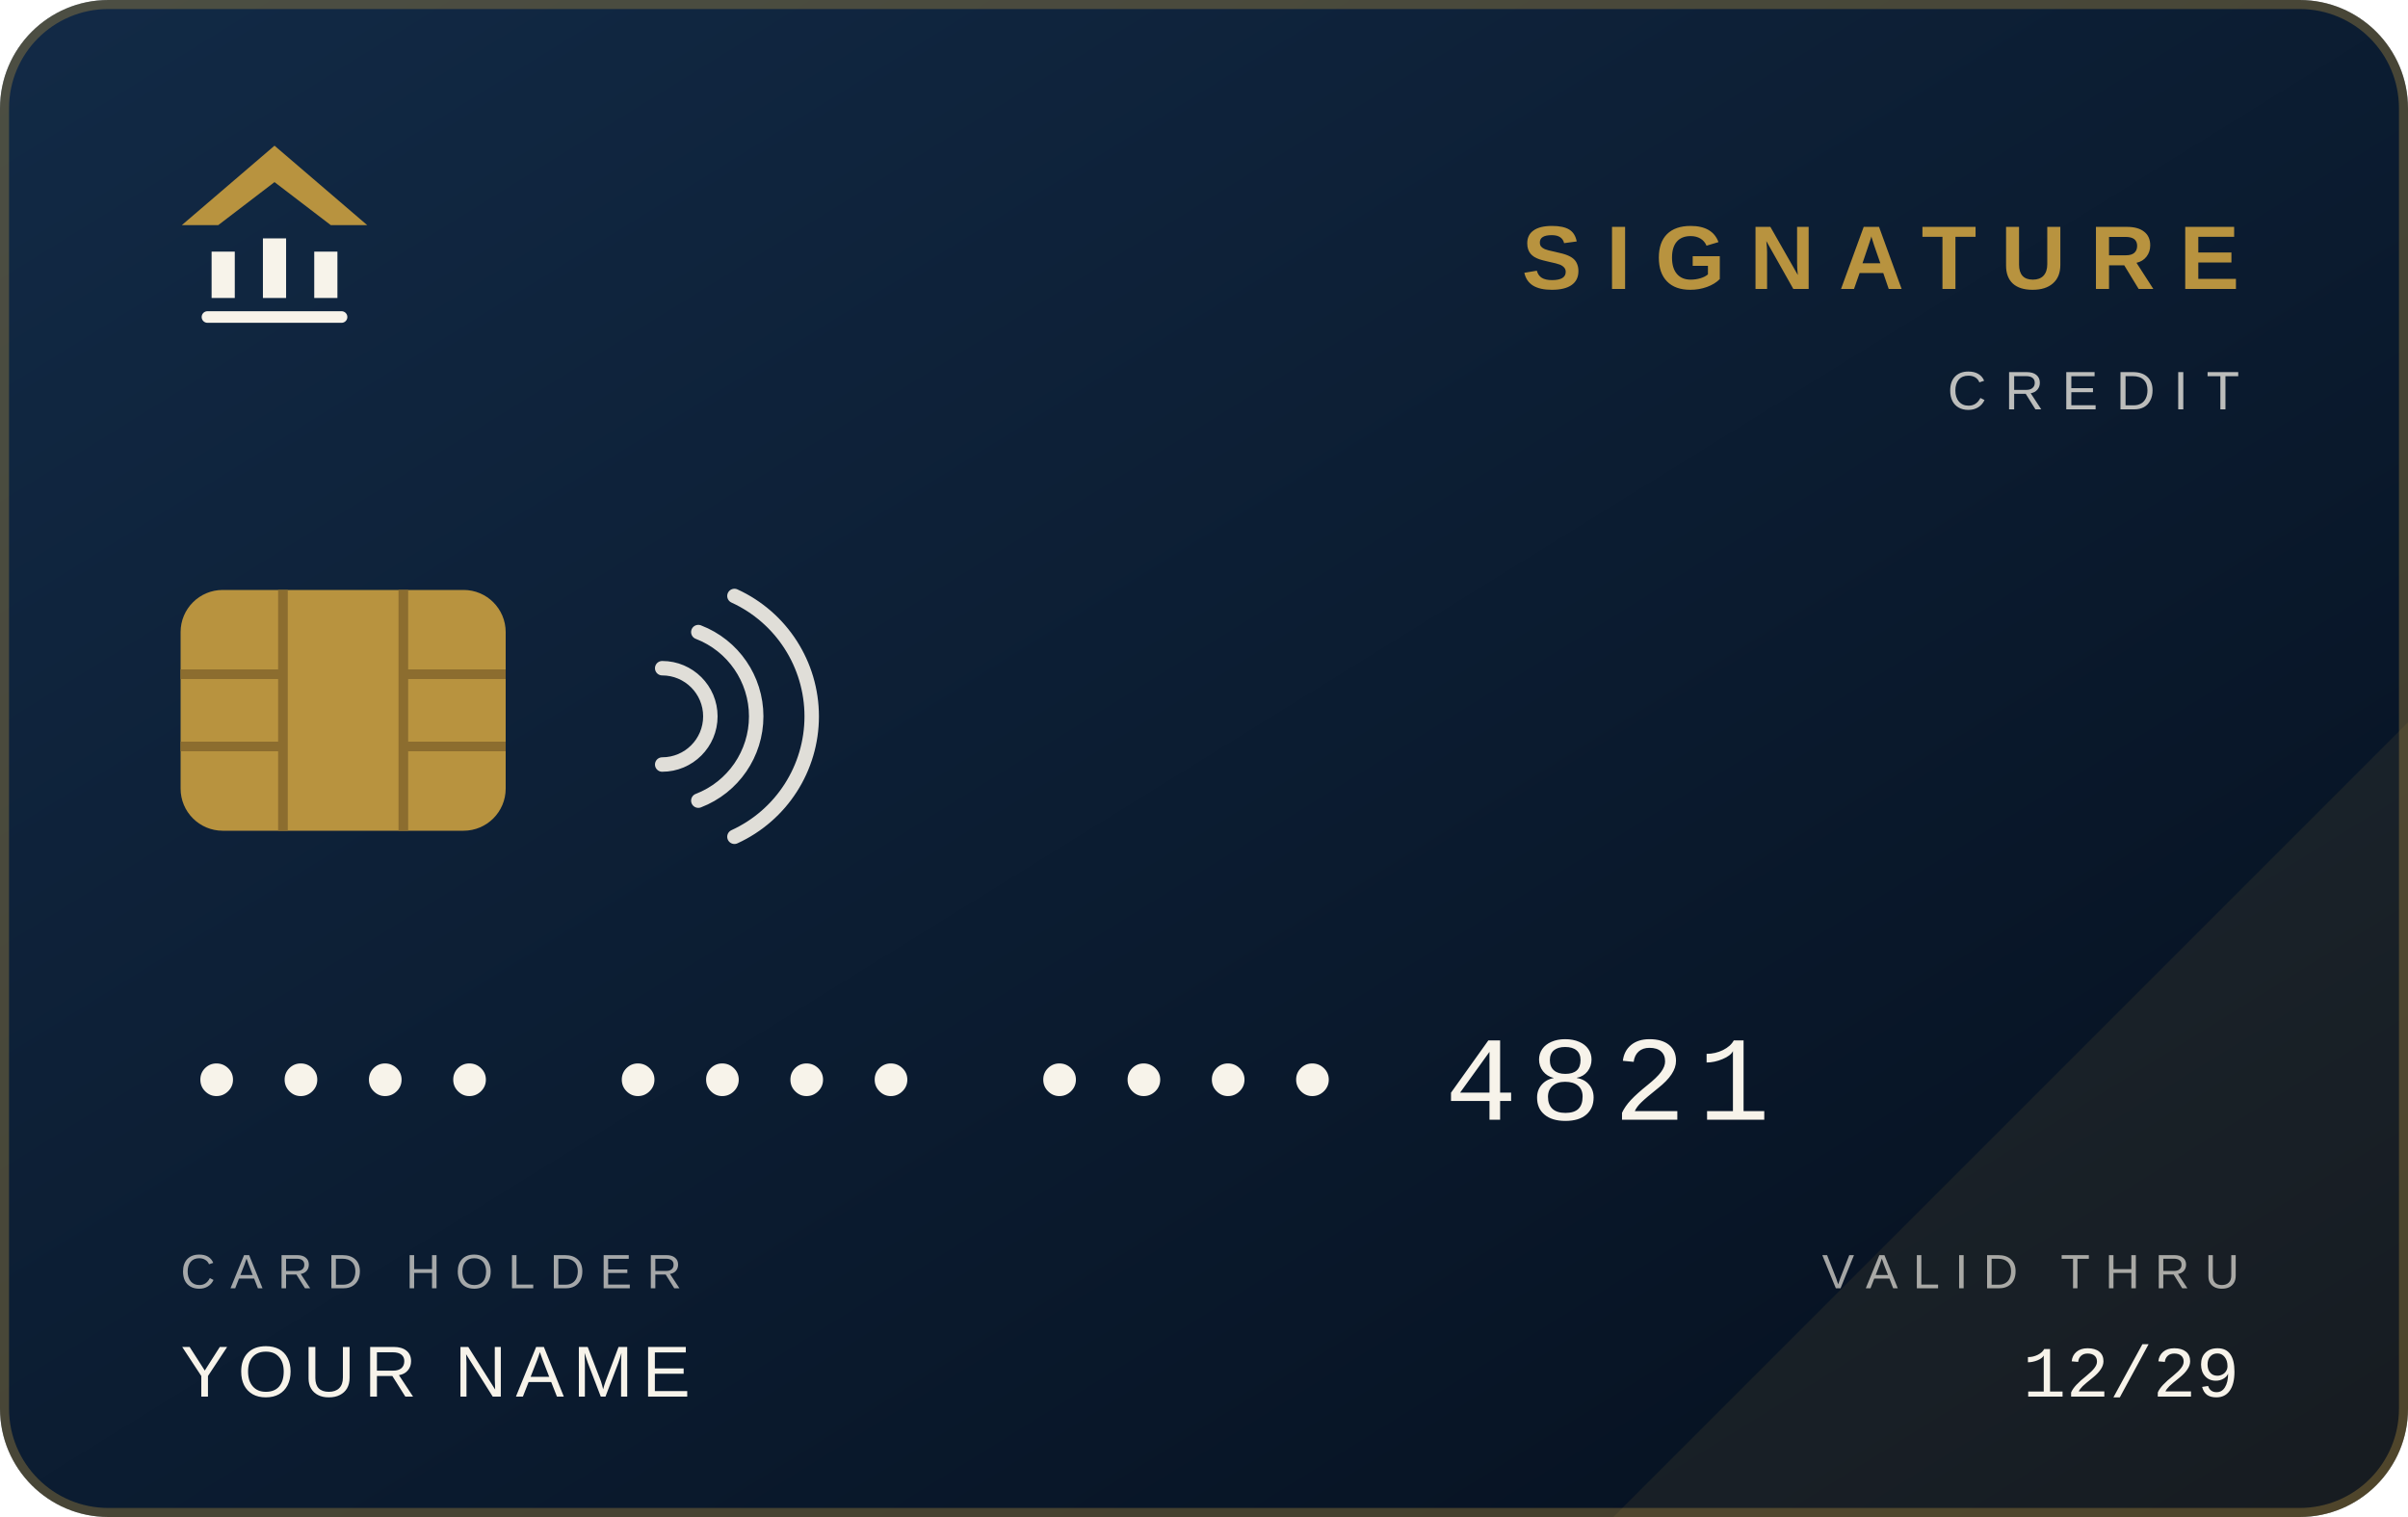
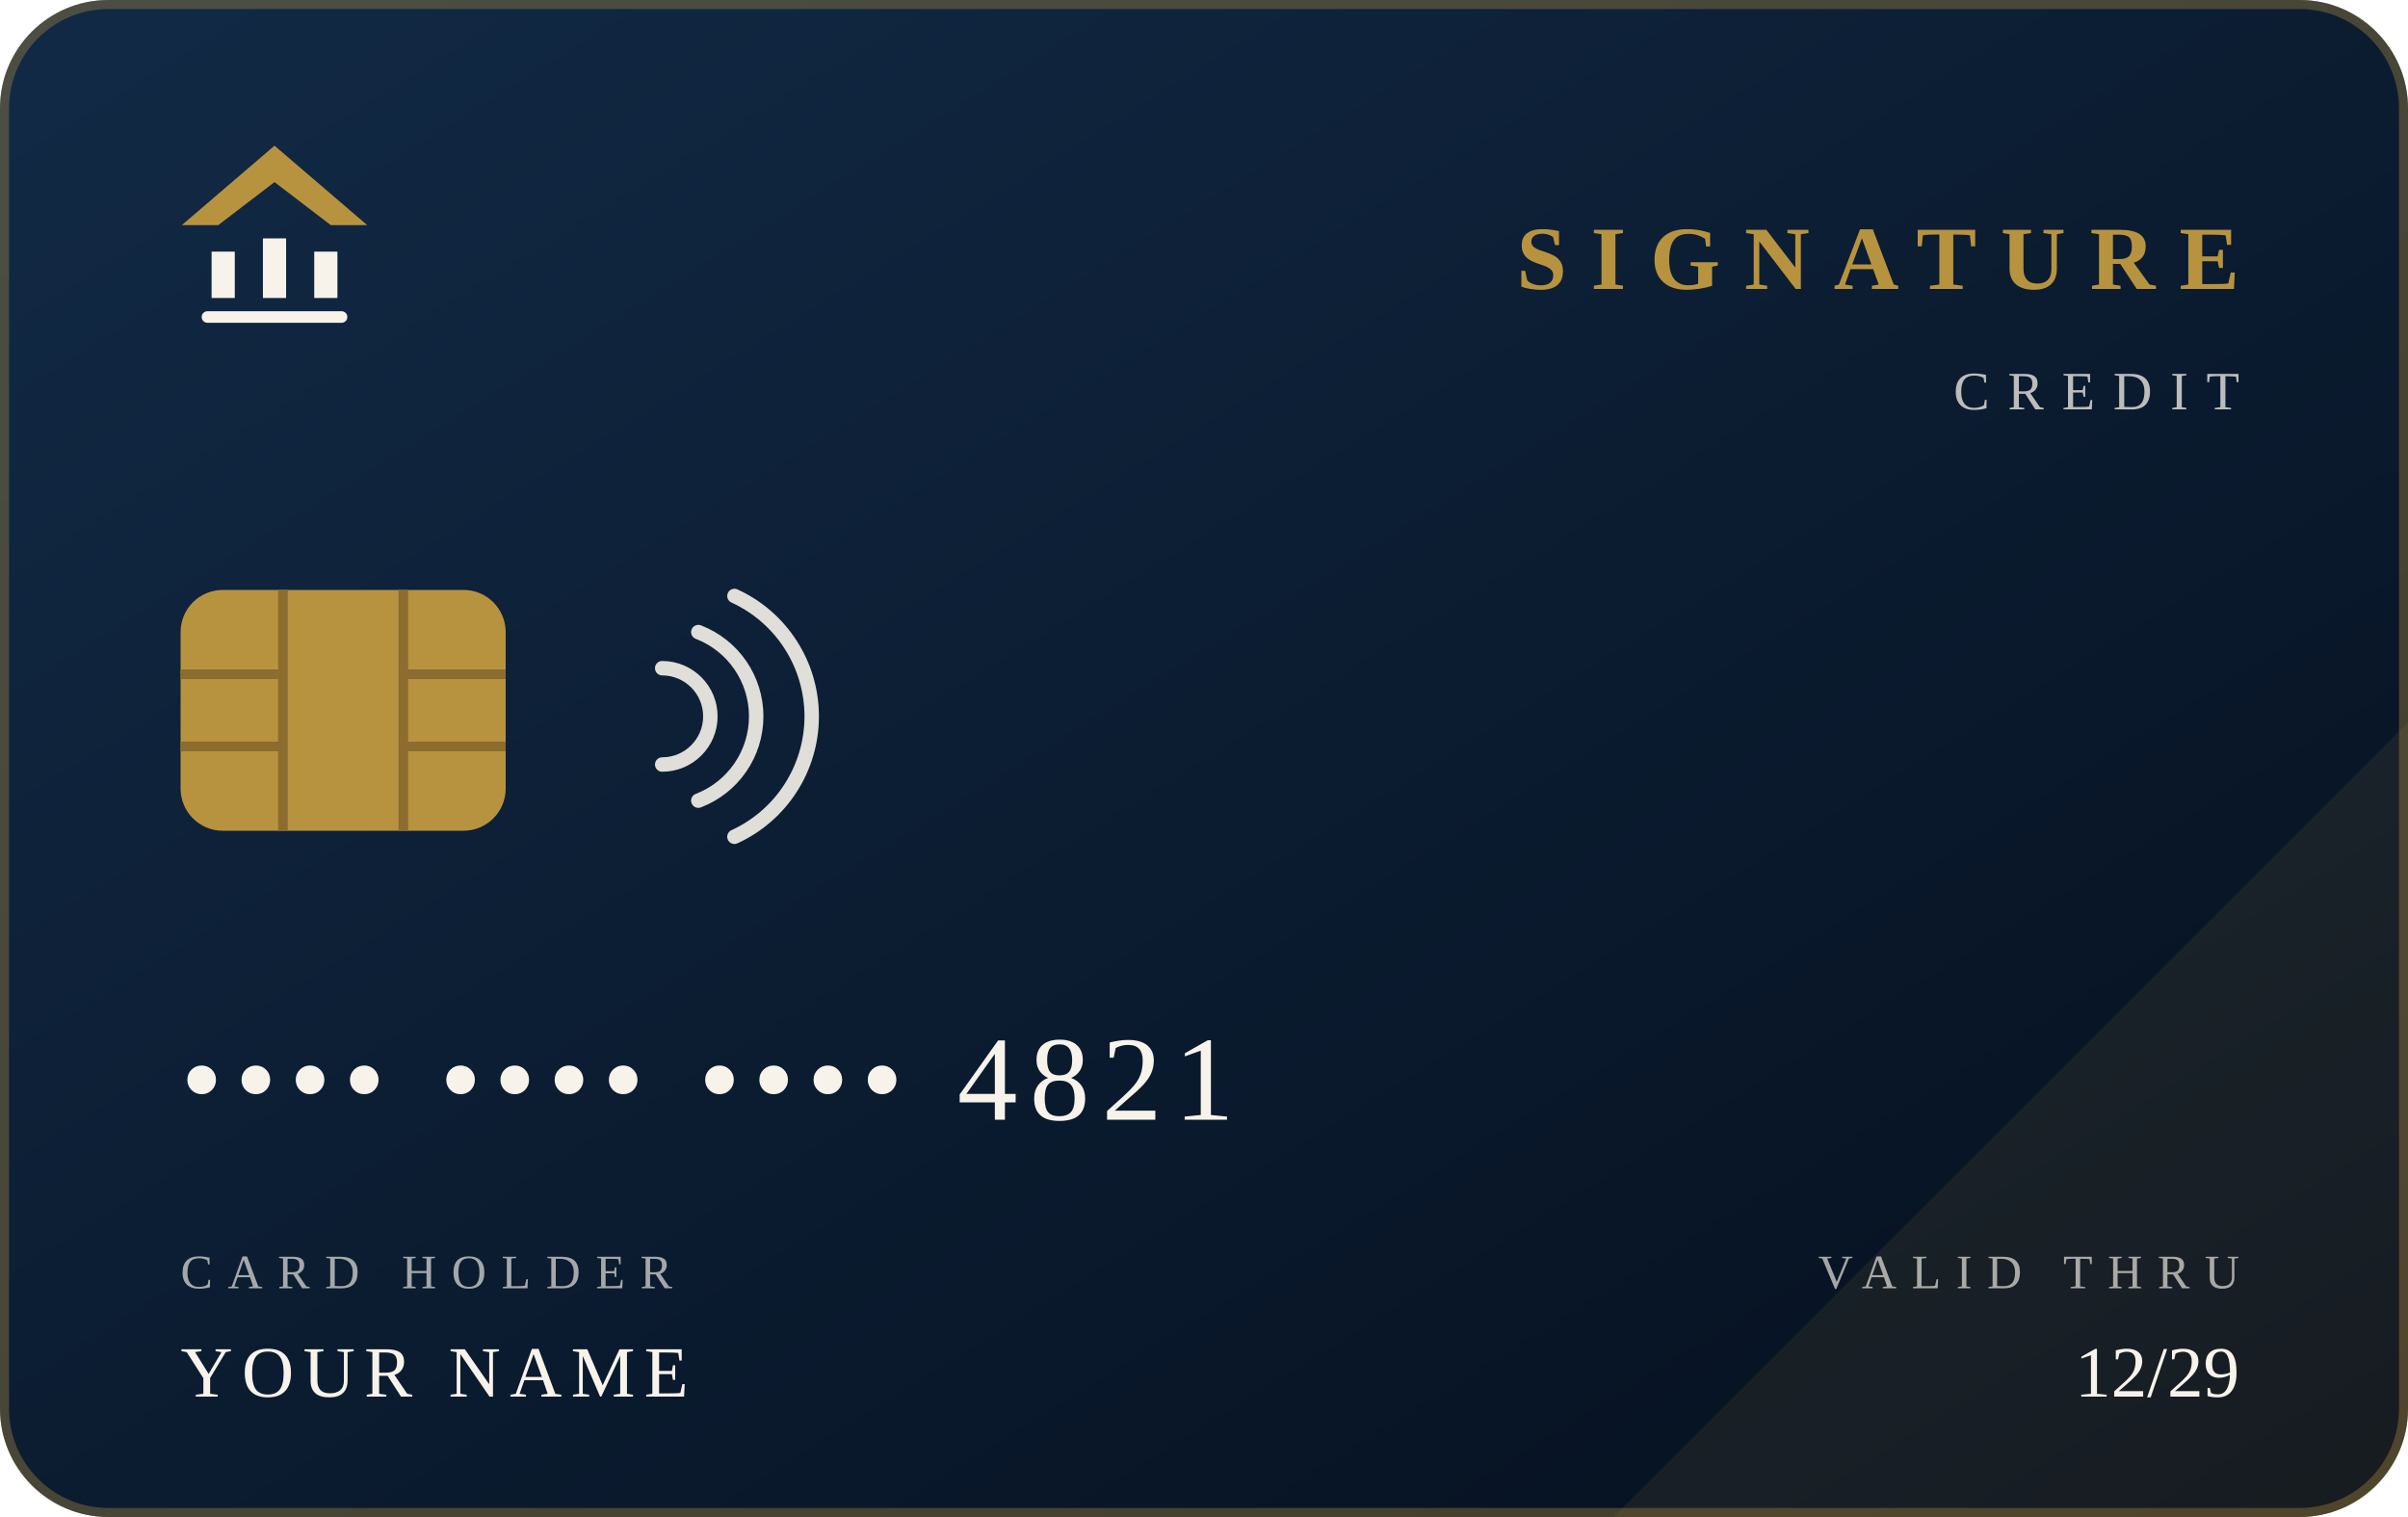
<svg xmlns="http://www.w3.org/2000/svg" viewBox="0 0 400 252" role="img" aria-label="Signature credit card artwork">
  <defs>
    <linearGradient id="sig-bg" x1="0" y1="0" x2="1" y2="1">
      <stop offset="0" stop-color="#122A46" />
      <stop offset="1" stop-color="#050F1D" />
    </linearGradient>
  </defs>
  <rect width="400" height="252" rx="18" fill="url(#sig-bg)" />
  <clipPath id="sig-clip">
    <rect width="400" height="252" rx="18" />
  </clipPath>
  <path clip-path="url(#sig-clip)" fill="#B8933F" opacity="0.10" d="M400 252 L400 120 L268 252 Z" />
  <rect x="0.75" y="0.75" width="398.5" height="250.5" rx="17.25" fill="none" stroke="#B8933F" stroke-opacity="0.35" stroke-width="1.5" />
  <g transform="translate(28,22) scale(0.55)">
    <path fill="#B8933F" d="M32 4 L60 28 L49 28 L32 15 L15 28 L4 28 Z" />
    <rect fill="#F7F3EA" x="13" y="36" width="7" height="14" />
    <rect fill="#F7F3EA" x="28.5" y="32" width="7" height="18" />
    <rect fill="#F7F3EA" x="44" y="36" width="7" height="14" />
    <rect fill="#F7F3EA" x="10" y="54" width="44" height="3.5" rx="1.75" />
  </g>
-   <text x="372" y="48" text-anchor="end" font-family="'Segoe UI', 'Helvetica Neue', Arial, sans-serif" font-size="15" font-weight="600" letter-spacing="4" fill="#B8933F">SIGNATURE</text>
-   <text x="372" y="68" text-anchor="end" font-family="'Segoe UI', 'Helvetica Neue', Arial, sans-serif" font-size="9" letter-spacing="3" fill="#F7F3EA" opacity="0.75">CREDIT</text>
+   <text x="372" y="48" text-anchor="end" class="font-sans" font-size="15" font-weight="600" letter-spacing="4" fill="#B8933F">SIGNATURE</text>
+   <text x="372" y="68" text-anchor="end" class="font-sans" font-size="9" letter-spacing="3" fill="#F7F3EA" opacity="0.75">CREDIT</text>
  <g>
    <rect x="30" y="98" width="54" height="40" rx="7" fill="#B8933F" />
    <path d="M30 112 H47 M30 124 H47 M84 112 H67 M84 124 H67 M47 98 V138 M67 98 V138" stroke="#8C6D2F" stroke-width="1.6" fill="none" />
  </g>
  <g stroke="#F7F3EA" stroke-width="2.4" fill="none" stroke-linecap="round" opacity="0.9">
    <path d="M110 111 A8 8 0 0 1 110 127" />
    <path d="M116 105 A15 15 0 0 1 116 133" />
    <path d="M122 99 A22 22 0 0 1 122 139" />
  </g>
-   <text x="30" y="186" font-family="'Courier New', monospace" font-size="20" letter-spacing="2" fill="#F7F3EA">•••• •••• •••• 4821</text>
-   <text x="30" y="214" font-family="'Segoe UI', 'Helvetica Neue', Arial, sans-serif" font-size="8" letter-spacing="2.5" fill="#F7F3EA" opacity="0.65">CARD HOLDER</text>
-   <text x="30" y="232" font-family="'Segoe UI', 'Helvetica Neue', Arial, sans-serif" font-size="12" letter-spacing="1.5" fill="#F7F3EA">YOUR NAME</text>
-   <text x="372" y="214" text-anchor="end" font-family="'Segoe UI', 'Helvetica Neue', Arial, sans-serif" font-size="8" letter-spacing="2.5" fill="#F7F3EA" opacity="0.65">VALID THRU</text>
-   <text x="372" y="232" text-anchor="end" font-family="'Courier New', monospace" font-size="12" fill="#F7F3EA">12/29</text>
+   <text x="30" y="186" class="font-mono" font-size="20" letter-spacing="2" fill="#F7F3EA">•••• •••• •••• 4821</text>
+   <text x="30" y="214" class="font-sans" font-size="8" letter-spacing="2.5" fill="#F7F3EA" opacity="0.65">CARD HOLDER</text>
+   <text x="30" y="232" class="font-sans" font-size="12" letter-spacing="1.5" fill="#F7F3EA">YOUR NAME</text>
+   <text x="372" y="214" text-anchor="end" class="font-sans" font-size="8" letter-spacing="2.5" fill="#F7F3EA" opacity="0.65">VALID THRU</text>
+   <text x="372" y="232" text-anchor="end" class="font-mono" font-size="12" fill="#F7F3EA">12/29</text>
</svg>
